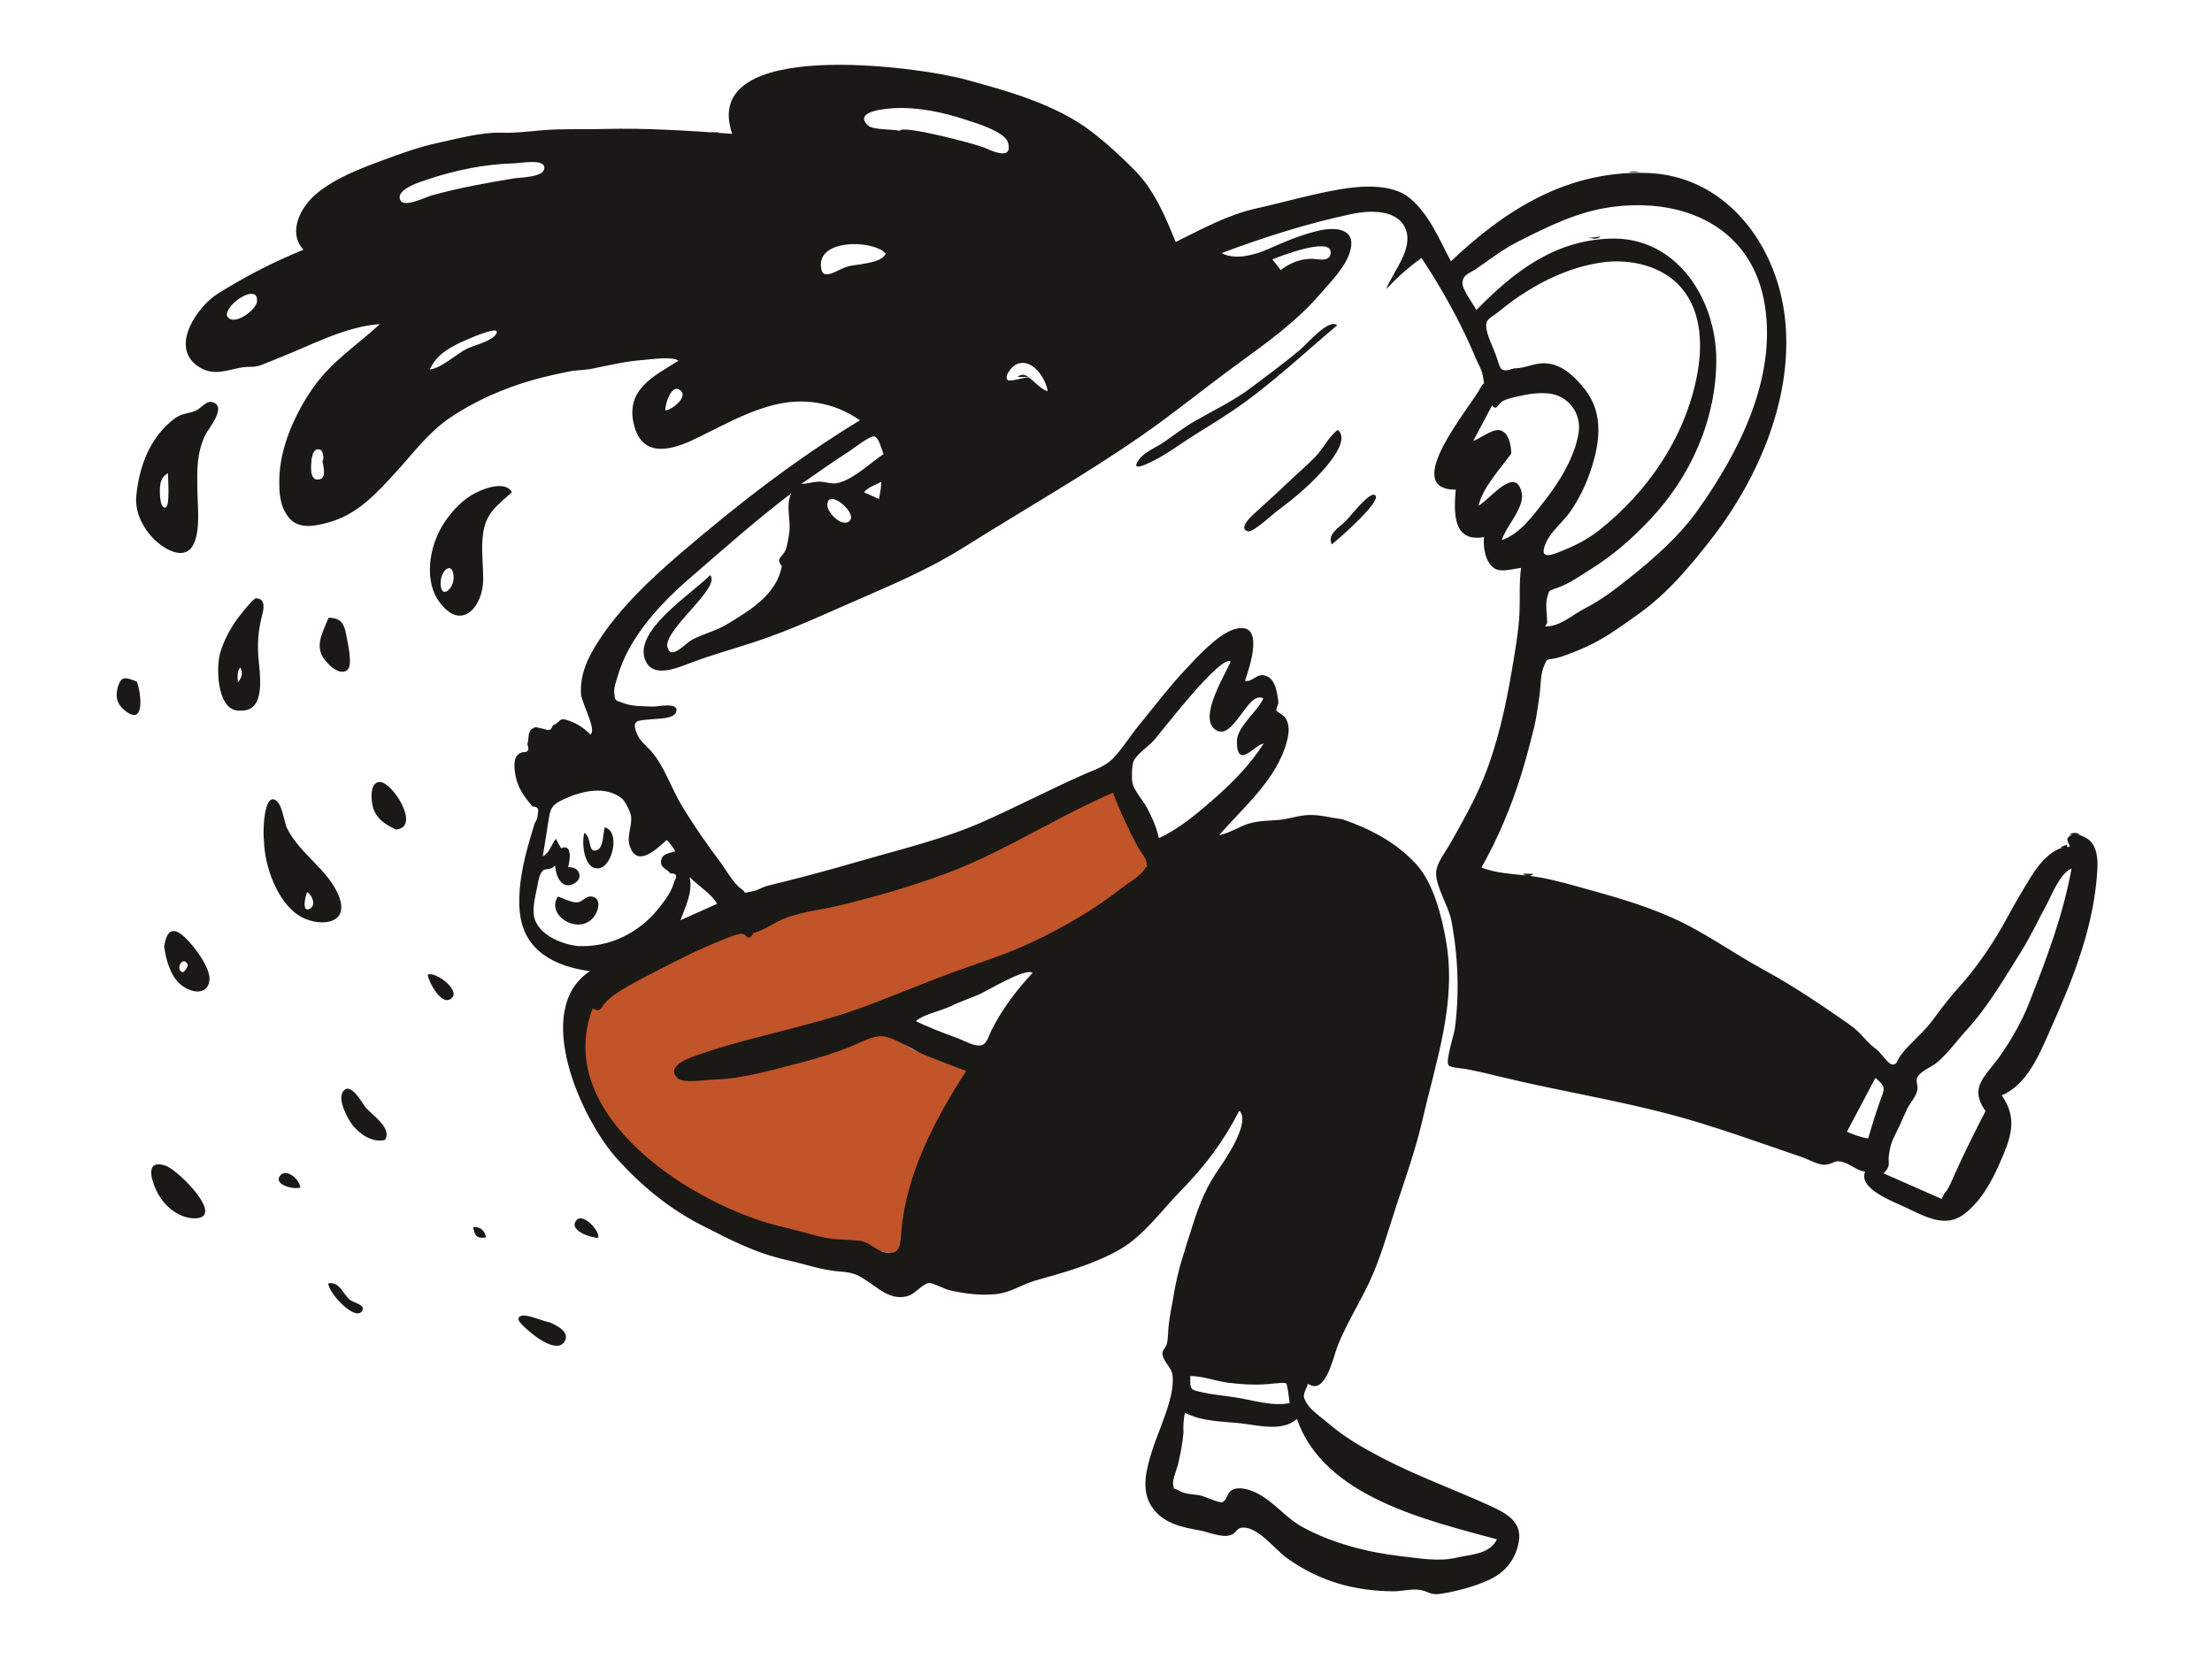
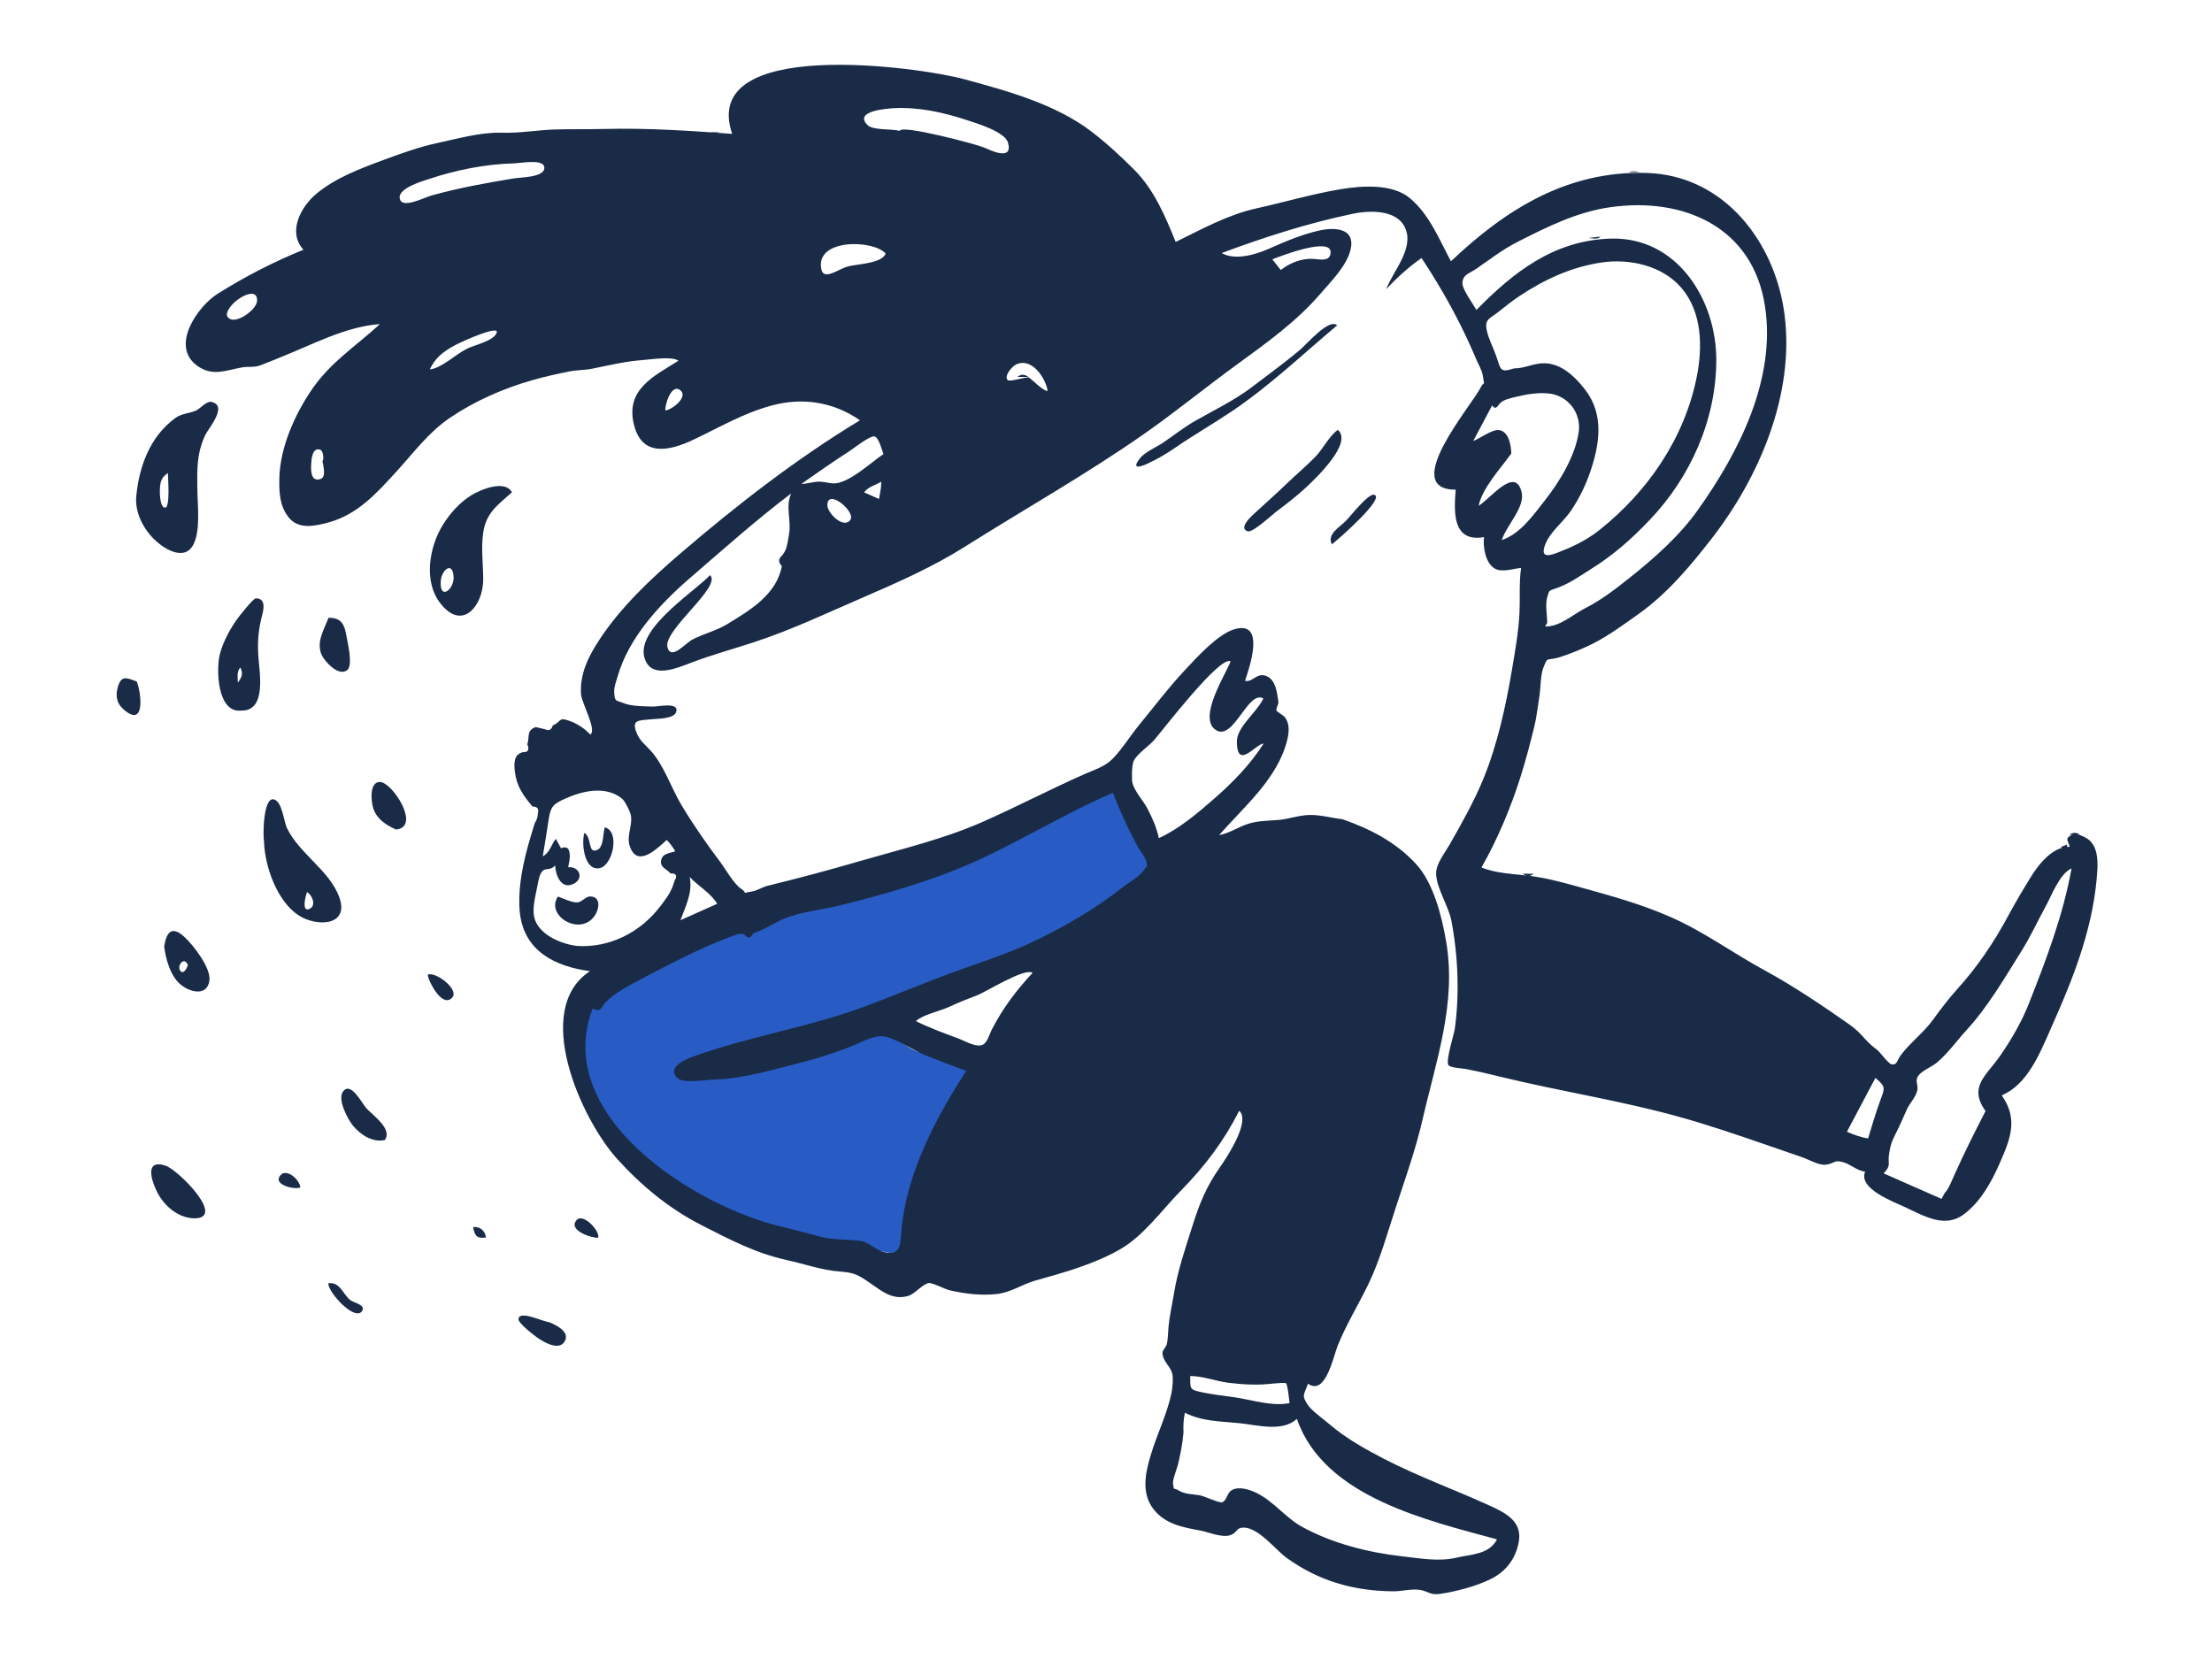
<svg xmlns="http://www.w3.org/2000/svg" width="1024px" height="768px" viewBox="0 0 1024 768" version="1.1">
  <g id="Illustrations/coffee" stroke="none" stroke-width="1" fill="none" fill-rule="evenodd">
-     <path d="M285.204,455.106 C289.873,451.924 299.42,440.534 304.422,437.902 C315.545,432.049 365.097,420.543 366.708,419.863 C369.162,418.828 385.103,415.21 394.391,412.925 C416.2,407.557 494.356,372.889 514.956,364 C517.586,370.92 539.296,401.468 535.572,404.599 C523.31,414.906 501.331,427.74 487.127,435.126 C475.639,441.1 463.471,446.044 451.187,450.08 C437.24,454.664 427.668,459.578 413.768,464.266 C400.093,468.879 416.436,483.306 423.459,486.287 C431.336,489.631 443.537,491.328 451.586,494.226 C437.415,516.251 425.514,542.982 423.133,569.365 C422.56,575.714 417.72,581.535 409.847,579.634 C405.785,578.653 368.301,573.661 362.189,572.267 C321.386,562.962 248.137,514.233 267,464.266 C271.321,466.262 281.187,457.844 285.204,455.106 Z" id="Accent" fill="#C2542A" />
-     <g id="Ink" transform="translate(54, 30)" fill="#1B1915">
+     <path d="M285.204,455.106 C289.873,451.924 299.42,440.534 304.422,437.902 C315.545,432.049 365.097,420.543 366.708,419.863 C369.162,418.828 385.103,415.21 394.391,412.925 C416.2,407.557 494.356,372.889 514.956,364 C517.586,370.92 539.296,401.468 535.572,404.599 C523.31,414.906 501.331,427.74 487.127,435.126 C475.639,441.1 463.471,446.044 451.187,450.08 C437.24,454.664 427.668,459.578 413.768,464.266 C400.093,468.879 416.436,483.306 423.459,486.287 C431.336,489.631 443.537,491.328 451.586,494.226 C437.415,516.251 425.514,542.982 423.133,569.365 C422.56,575.714 417.72,581.535 409.847,579.634 C405.785,578.653 368.301,573.661 362.189,572.267 C321.386,562.962 248.137,514.233 267,464.266 C271.321,466.262 281.187,457.844 285.204,455.106 Z" id="Accent" fill="#285CC4" />
+     <g id="Ink" transform="translate(54, 30)" fill="#192B46">
      <path d="M254.031,160 C257.079,159.743 264.961,153.654 260.825,150.574 C256.653,147.467 253.655,157.88 254.031,160 M95.245,183.353 C96.042,183.212 95.694,178.852 94.44,178.295 C90.48,176.537 90.146,183.144 90.049,184.912 C89.929,187.143 89.649,193.428 94.464,191.705 C97.197,190.727 95.501,185.025 95.245,183.353 M329,203.723 C328.893,207.615 336.756,215.099 339.687,210.61 C342.153,206.838 329.202,195.975 329,203.723 M51,115.944 C53.278,121.756 64.545,113.835 64.964,109.573 C65.823,100.843 50.882,110.136 51,115.944 M144.999,141 C150.246,140.569 157.15,133.898 162.21,131.406 C165.634,129.72 174.951,127.71 175.964,123.881 C176.846,120.554 161.038,127.675 159.688,128.308 C153.487,131.213 147.896,134.525 144.999,141 M538.897,95 C543.079,91.766 548.163,89.68 553.524,89.817 C556.201,89.885 561.786,91.56 561.996,86.93 C562.338,79.402 538.694,88.583 534.999,90.06 C536.299,91.708 537.598,93.354 538.897,95 M277.999,388.387 C274.931,383.292 269.413,380.346 265.263,376 C266.784,383.137 263.355,389.485 260.999,396 C266.667,393.462 272.332,390.925 277.999,388.387 M810.805,497 C812.496,491.341 814.189,485.714 816.166,480.142 C818.378,473.902 819.478,473.363 814.183,469 C809.789,477.305 805.394,485.611 800.999,493.918 C804.128,495.248 807.393,496.542 810.805,497 M355.999,87.365 C350.181,80.807 322.913,80.395 326.287,94.869 C327.465,99.923 334.169,94.554 338.368,93.376 C342.536,92.206 354.338,92.051 355.999,87.365 M354.999,180.215 C354.294,178.541 352.886,172.5 350.796,172.024 C348.76,171.56 340.726,177.896 339.216,178.863 C331.683,183.69 324.34,188.883 316.999,194 C319.81,194 322.362,192.999 325.156,192.978 C328.476,192.949 330.857,194.313 334.094,193.535 C341.049,191.865 349.121,184.158 354.999,180.215 M362.536,30.57 C363.189,27.57 397.281,36.575 401.378,38.224 C403.61,39.121 415.128,45.108 412.653,36.085 C411.244,30.946 397.935,27.028 393.67,25.619 C382.827,22.04 371.395,19.495 359.85,20.085 C357.608,20.199 340.629,21.179 347.719,28.003 C350.162,30.354 358.919,29.613 362.536,30.57 M369.999,442.713 C376.351,445.838 382.836,448.228 389.475,450.672 C392.424,451.757 397.019,454.6 400.272,453.886 C402.937,453.3 403.791,449.242 405.191,446.526 C410.309,436.588 416.421,428.571 423.999,420.377 C420.481,417.811 402.618,429.131 398.198,430.802 C393.773,432.475 389.599,434.16 385.268,436.159 C381.191,438.041 373.146,439.724 369.999,442.713 M482.463,358 C491.72,353.811 500.494,346.383 508.086,339.732 C516.803,332.096 524.618,324.093 530.999,314.211 C527.159,314.407 518.681,326.759 518.586,313.311 C518.537,306.451 527.938,299.694 530.856,293.331 C523.598,289.233 516.945,313.719 508.617,307.784 C500.594,302.065 513.253,282.402 515.692,276.198 C510.986,273.067 484.174,308.113 480.293,312.597 C477.866,315.404 472.126,319.141 470.756,322.415 C469.94,324.365 469.823,330.55 470.218,332.343 C471.039,336.092 475.198,340.582 477.05,344.073 C479.394,348.493 481.435,353.086 482.463,358 M865.155,484.352 C857.15,473.053 865.418,468.125 871.928,458.747 C877.134,451.245 881.923,442.976 885.223,434.598 C893.476,413.645 900.923,394.165 904.999,372 C899.39,374.561 895.883,384.306 893.077,389.441 C889.303,396.345 885.984,403.591 881.79,410.28 C873.942,422.796 866.237,436.148 856.254,446.997 C851.731,451.914 847.902,457.445 842.683,461.875 C840.299,463.899 835.738,465.56 833.981,468.091 C832.323,470.48 834.178,472.007 833.548,474.861 C832.902,477.789 829.94,480.911 828.669,483.73 C827,487.433 825.445,491.145 823.582,494.766 C821.55,498.715 820.995,500.78 820.447,504.639 C819.848,508.859 821.684,509.297 817.999,513.185 C824.677,516.13 831.355,519.074 838.032,522.018 C840.285,523.013 842.539,524.006 844.793,525 C845.268,524.109 845.743,523.219 846.218,522.329 C848.053,520.546 849.741,516.151 850.79,513.796 C855.178,503.972 860.133,494.109 865.155,484.352 M220.32,436.919 C201.359,486.838 267.988,528.87 309.003,538.166 C314.684,539.453 320.228,541.138 325.883,542.521 C332.049,544.028 337.524,543.728 343.679,544.359 C348.575,544.86 350.909,548.644 355.523,549.686 C363.233,551.428 362.762,545.633 363.314,539.425 C365.655,513.1 379.09,487.701 393.309,465.735 C386.814,463.411 380.378,460.875 373.966,458.331 C368.479,456.153 360.078,450.031 354.179,449.707 C349.817,449.469 343.169,453.194 338.932,454.829 C331.876,457.552 324.799,459.871 317.445,461.728 C304.585,464.975 290.275,469.401 276.968,469.736 C273.131,469.833 262.607,471.62 259.847,469.249 C254.583,464.728 261.889,460.96 266.296,459.346 C292.561,449.728 320.448,445.639 346.787,435.778 C360.341,430.703 373.755,425.036 387.394,420.036 C399.151,415.727 411.465,411.912 422.827,406.611 C437.832,399.613 452.901,390.895 465.894,380.624 C468.495,378.569 473.944,375.516 475.726,372.538 C477.296,369.916 477.1,372.531 476.774,369.352 C476.54,367.069 473.746,363.974 472.597,361.817 C468.315,353.774 464.445,345.512 461.192,337 C440.466,345.89 420.748,357.99 400.327,367.49 C379.773,377.053 356.588,383.799 334.599,389.179 C325.24,391.469 314.481,392.193 305.898,396.718 C302.251,398.64 298.646,400.864 294.74,401.976 C293.586,404.189 292.451,404.623 291.332,403.277 C290.631,402.49 289.725,402.158 288.613,402.28 C286.224,402.684 283.787,403.813 281.553,404.68 C270.244,409.064 259.415,414.554 248.679,420.156 C243.59,422.809 238.37,425.423 233.5,428.454 C230.89,430.079 228.551,431.717 226.415,433.948 C223.854,436.623 224.464,438.822 220.32,436.919 M646.979,140.53 C651.771,140.608 656.138,138.012 661.135,138.157 C668.992,138.384 675.212,144.476 679.772,150.351 C688.796,161.975 686.495,175.998 681.962,189.007 C679.793,195.224 676.815,201.192 673.095,206.634 C669.801,211.452 663.912,216.009 661.613,221.373 C657.822,230.22 665.471,226.458 670.155,224.569 C676.043,222.191 681.564,219.236 686.562,215.255 C708.839,197.513 725.785,172.852 731.462,144.53 C734.231,130.712 734.018,114.558 724.392,103.28 C715.592,92.967 700.401,89.598 687.415,91.51 C673.378,93.578 660.656,99.524 649.226,107.177 C645.906,109.401 642.866,111.829 639.749,114.316 C635.659,117.579 633.208,117.664 634.232,122.778 C634.992,126.58 637.062,130.52 638.396,134.168 C640.894,141.001 639.983,142.769 646.979,140.53 M662.256,258.331 L661.286,259.988 C667.97,260.306 674.195,254.41 679.89,251.532 C687.288,247.791 693.857,242.688 700.34,237.535 C711.772,228.446 723.354,218.203 731.863,206.271 C750.94,179.524 768.268,145.613 763.062,111.701 C757.452,75.152 725.484,61.083 691.421,65.921 C676.07,68.101 662.365,74.955 648.627,81.913 C641.702,85.42 635.858,89.971 629.514,94.375 C626.222,96.662 623.218,96.959 623.003,100.957 C622.841,103.97 628.05,110.784 629.458,113.514 C646.707,95.918 665.296,81.361 691.345,80.461 C722.335,79.391 740.66,108.775 740.524,136.913 C740.391,164.508 728.489,191.052 709.516,210.884 C700.894,219.897 692.673,227.129 682.085,233.707 C676.807,236.986 672.914,239.93 667.013,242.107 C662.839,243.648 663.274,242.836 662.209,246.7 C661.304,249.979 662.228,254.926 662.256,258.331 M493.865,633.241 C493.462,638.214 492.451,643.11 491.326,647.96 C490.922,649.702 488.647,655.201 489.046,657.159 C489.705,660.396 488.828,658.315 491.664,660.003 C494.622,661.766 498.066,661.66 501.305,662.195 C503.304,662.526 510.629,665.973 511.861,665.429 C514.015,664.477 513.947,661.121 516.31,659.791 C519.53,657.977 524.275,659.531 527.312,660.95 C535.433,664.737 541.012,672.578 548.869,676.871 C562.823,684.491 579.381,688.71 594.948,690.451 C603.382,691.394 612.012,693.049 620.341,691.073 C626.903,689.516 635.432,689.659 638.999,682.618 C607.298,673.9 558.912,663.231 546.378,626.851 C539.564,633.029 528.177,629.702 519.943,628.849 C510.884,627.911 502.789,628.129 494.504,624 C493.898,627.246 493.713,629.94 493.865,633.241 M213.184,407.923 C228.107,408.824 242.255,401.762 251.438,389.847 C253.699,386.912 256.017,383.917 257.374,380.44 C257.669,379.559 257.962,378.677 258.256,377.796 C259.681,375.363 259.057,374.215 256.386,374.352 C254.881,372.288 251.065,371.594 252.151,367.853 C252.968,365.031 255.985,364.985 258.607,364.097 C257.301,361.903 256.52,360.802 254.651,358.851 C249.794,363.22 240.979,371.796 237.566,361.758 C235.926,356.939 238.812,352.333 238.097,347.685 C237.803,345.762 235.366,340.851 233.953,339.702 C226.43,333.577 215.595,336.112 207.613,339.717 C202.112,342.202 200.928,343.368 200.031,349.064 C199.12,354.856 198.274,360.646 197.263,366.421 C200.564,364.701 201.165,360.985 203.318,358.309 C204.124,359.777 204.931,361.247 205.74,362.715 C206.876,362.078 207.937,362.111 208.921,362.817 C210.514,365.266 209.512,368.898 209.022,371.465 C214.334,370.97 216.579,376.896 211.224,379.296 C205.677,381.782 203.175,375.004 202.987,370.614 C200.917,373.086 198.791,371.763 197.348,373.033 C195.907,374.303 195.339,376.95 194.826,379.849 C193.983,384.612 191.826,391.484 193.822,396.262 C196.785,403.359 206.232,407.052 213.184,407.923 M645.61,179.975 C640.673,186.842 632.254,195.831 630.493,204.127 C635.932,200.936 647.431,185.579 650.393,197.812 C652.094,204.834 643.372,213.201 641.229,220 C649.806,217.178 655.915,208.34 661.267,201.519 C668.091,192.822 675.058,181.358 676.8,170.299 C678.209,161.35 672.001,153.009 662.777,152.132 C658.065,151.684 653.145,152.432 648.593,153.525 C646.517,154.022 643.421,154.64 641.568,155.752 C639.242,157.149 638.924,160.419 636.732,157.699 C633.821,163.186 630.91,168.673 627.999,174.158 C630.896,173.107 636.808,168.645 639.974,169.106 C644.598,169.781 645.548,176.497 645.61,179.975 M183.28,45.644 C170.335,46.026 156.804,48.783 144.549,52.88 C141.506,53.899 128.667,57.521 131.371,62.772 C133.158,66.243 142.793,61.338 145.706,60.52 C158.19,57.015 171.044,54.703 183.831,52.593 C186.927,52.082 197.43,52.133 197.972,48.074 C198.636,43.122 186.936,45.639 183.28,45.644 M535.593,610.466 C528.576,611.323 521.839,611.003 514.816,610.143 C508.905,609.42 502.886,607 497.005,607 C497.005,613.295 496.578,613.335 503.22,614.682 C507.856,615.623 512.558,616.151 517.243,616.807 C525.492,617.96 534.649,621.198 542.999,619.534 C542.797,618.441 542.157,611.064 541.292,610.334 C540.805,609.925 536.301,610.473 535.593,610.466 M422.19,144.677 C424.152,145.927 428.662,150.912 430.999,151 C430.165,145.229 423.726,135.181 416.332,138.747 C414.52,139.622 410.714,143.976 412.436,145.897 C413.355,146.924 419.786,144.684 422.19,144.677 M353.781,196.017 C353.852,195.011 353.925,194.005 353.999,193 C351.286,194.595 347.927,195.35 345.999,197.92 C348.314,198.946 350.627,199.973 352.943,201 C353.222,199.339 353.502,197.678 353.781,196.017 M567.457,349.235 C580.276,353.724 592.028,359.72 601.463,369.897 C609.62,378.698 613.453,394.204 615.444,405.74 C620.37,434.286 610.864,460.745 604.596,488.053 C601.416,501.906 596.669,515.237 592.224,528.732 C588.343,540.516 585.015,552.856 579.658,564.062 C575.116,573.563 569.313,582.93 565.317,592.786 C563.167,598.09 559.682,616.292 551.52,610.576 C549.293,616.399 548.752,615.903 551.132,619.948 C552.856,622.876 558.701,626.942 561.46,629.326 C568.81,635.682 578.12,640.92 586.743,645.37 C602.537,653.522 619.467,659.62 635.732,667.051 C642.923,670.339 650.721,674.222 649.107,683.629 C647.755,691.515 643.193,697.495 636.075,701.003 C629.394,704.298 619.837,706.842 612.486,707.875 C608.125,708.489 607.125,706.674 603.569,706.046 C599.612,705.349 594.994,706.698 590.911,706.663 C572.585,706.503 556.54,701.892 541.73,691.265 C536.438,687.467 528.648,677.165 521.722,677.166 C518.182,677.166 518.929,679.317 515.815,680.579 C511.972,682.135 505.35,679.197 501.572,678.507 C493.523,677.038 485.338,675.546 479.978,668.613 C474.183,661.121 476.243,651.84 478.733,643.52 C481.54,634.141 486.263,624.626 488.27,615.105 C488.759,612.789 489.209,608.472 488.713,606.116 C487.941,602.46 484.25,600.279 484.139,596.32 C484.105,595.116 485.828,593.528 486.13,592.285 C486.795,589.555 486.692,586.723 486.966,583.945 C487.455,578.989 488.585,574.241 489.365,569.343 C491.137,558.198 494.632,548.256 498.015,537.518 C501.297,527.096 504.421,519.34 510.767,510.316 C514.052,505.643 525.042,488.992 519.675,484.2 C512.33,498.628 503.741,509.88 492.5,521.366 C483.902,530.152 475.496,541.962 464.735,548.219 C452.904,555.099 438.446,559.146 425.381,562.784 C419.167,564.513 414.011,568.349 407.312,569.059 C400.052,569.827 392.662,568.921 385.552,567.302 C383.551,566.847 377.778,563.771 375.967,563.967 C373.299,564.257 369.461,569.013 366.533,569.886 C359.406,572.012 354.539,567.951 349.133,564.198 C343.266,560.124 341.491,559.112 334.721,558.621 C326.429,558.022 318.365,555.099 310.209,553.309 C295.869,550.163 283.68,543.787 270.646,537.112 C255.705,529.463 242.925,518.914 231.663,506.452 C215.108,488.131 192.052,437.364 219.096,419.589 C203.175,417.427 188.594,410.475 186.653,392.455 C185.639,383.026 187.548,372.581 189.919,363.492 C191.001,359.342 192.291,355.218 193.527,351.111 C194.458,349.724 194.951,348.207 195.002,346.557 C195.573,344.42 194.75,343.355 192.531,343.365 C188.338,338.462 185.185,334.134 184.338,327.172 C184.071,324.966 183.832,321.584 185.402,319.708 C186.128,318.954 187.005,318.45 188.028,318.197 C190.486,318.338 191.18,317.127 190.112,314.566 C191.305,310.938 189.535,308.111 194.032,306.597 C195.473,306.903 196.908,307.239 198.337,307.602 C200.161,308.433 201.347,307.831 201.899,305.8 C206.135,304.142 204.181,301.691 209.937,303.824 C213.42,305.115 216.734,307.338 219.271,310.046 C222.453,308.003 215.216,295.378 214.975,291.35 C214.402,281.855 218.328,274.005 223.435,266.206 C233.362,251.05 247.218,238.018 260.882,226.292 C287.054,203.836 314.549,182.458 344.101,164.567 C331.91,156.1 317.667,153.805 303.161,157.74 C289.788,161.368 278.948,167.957 266.638,173.72 C255.234,179.057 243.129,181.25 239.493,166.685 C235.419,150.37 248.417,144.313 260.076,136.997 C257.165,134.826 247.581,136.378 243.956,136.635 C235.882,137.206 228.16,139.029 220.314,140.641 C216.551,141.413 213.094,141.239 209.366,141.996 C203.824,143.121 198.037,144.381 192.43,145.984 C179.09,149.799 165.849,155.589 154.322,163.391 C144.359,170.131 137.447,179.648 129.42,188.413 C120.266,198.407 111.494,208.241 97.923,211.899 C91.568,213.613 84.113,215.168 79.608,209.492 C75.416,204.214 75.182,197.853 75.32,191.4 C75.623,177.145 82.509,161.742 90.519,150.094 C99.214,137.45 110.86,130.209 121.863,120.032 C105.959,121.169 90.589,129.552 75.963,135.347 C72.885,136.567 69.778,137.938 66.683,139.066 C63.383,140.27 61.197,139.533 58.035,140.084 C50.82,141.343 44.622,144.384 37.603,139.536 C24.325,130.365 37.628,111.708 46.771,105.983 C59.505,98.01 72.46,91.297 86.489,85.61 C78.894,77.372 85.38,65.616 92.381,59.771 C101.238,52.376 112.517,48.139 123.19,44.18 C131.63,41.049 139.92,38.043 148.688,36.159 C157.906,34.179 168.684,31.153 178.037,31.444 C186.809,31.716 194.587,30.17 203.471,29.923 C210.863,29.718 218.272,29.895 225.663,29.704 C245.549,29.19 265.508,30.531 284.943,31.962 C269.545,-13.067 370.972,0.839 392.611,6.72 C412.276,12.066 434.808,18.267 451.326,30.951 C458.324,36.323 464.97,42.431 471.179,48.698 C480.339,57.946 485.41,70.056 490.255,82.009 C502.545,75.989 514.295,69.428 527.742,66.443 C540.537,63.604 553.644,59.755 566.514,57.61 C576.299,55.978 590.502,54.872 598.737,61.781 C607.681,69.285 612.341,80.964 617.68,90.965 C643.32,66.636 671.919,48.887 708.476,50.067 C744.248,51.223 767.771,82.114 772.108,115.588 C776.885,152.474 760.454,191.016 738.182,219.58 C728.195,232.39 717.861,244.762 704.419,254.319 C697.753,259.056 690.721,264.246 683.412,267.945 C679.767,269.789 675.782,271.455 671.956,272.874 C670.229,273.515 668.451,274.157 666.655,274.592 C661.527,275.836 662.523,274.175 660.616,278.664 C659.069,282.309 659.259,288.58 658.596,292.58 C657.839,297.152 657.389,301.787 656.284,306.297 C654.368,314.114 652.374,321.739 649.975,329.373 C645.433,343.82 639.322,358.381 631.835,371.559 C638.184,374.317 647.075,374.595 653.86,375.431 C661.203,376.334 668.557,378.234 676.185,380.367 C691.469,384.64 705.127,388.248 719.661,394.646 C734.75,401.288 748.198,411.206 762.727,419.1 C776.087,426.359 789.592,435.451 802,444.165 C804.952,446.238 806.78,448.04 809.13,450.666 C811.534,453.348 812.299,453.873 815.172,456.197 C816.468,457.244 820.235,462.529 821.714,462.723 C824.363,463.074 823.956,461.097 826.035,458.337 C830.377,452.575 836.433,448.111 840.744,442.203 C844.34,437.276 848.091,432.288 851.934,428.051 C861.236,417.799 868.943,406.435 875.556,394.145 C878.998,387.746 882.622,381.657 886.36,375.618 C890.081,369.606 896.696,361.671 904.107,362.026 C903.511,358.965 901.618,358.455 904.885,356.583 C906.989,355.377 911.085,357.321 912.707,358.545 C916.999,361.789 917.189,368.081 916.919,372.808 C916.221,384.989 913.673,397.013 910.12,408.531 C905.85,422.377 900.498,434.592 894.657,447.807 C890.007,458.334 884.233,472.255 872.662,477.059 C880.433,488.155 876.701,497.196 871.507,508.976 C867.711,517.588 862.697,526.486 855.06,532.185 C846.452,538.609 837.115,533.159 828.111,528.913 C822.674,526.348 806.045,520.295 809.427,512.402 C805.273,511.848 802.66,508.83 798.879,507.902 C794.876,506.919 795.564,508.544 791.329,509.154 C788.081,509.621 783.224,506.713 780.167,505.672 C775.059,503.935 769.967,502.153 764.867,500.397 C750.512,495.452 736.399,490.584 721.902,486.623 C694.929,479.253 667.623,475.072 640.745,468.491 C635.357,467.172 630,465.899 624.39,464.842 C623.232,464.624 617.221,464.289 616.491,463.049 C615.212,460.876 619.144,448.716 619.481,446.238 C621.697,429.97 620.973,412.162 617.852,396.079 C616.556,389.393 610.767,380.736 610.817,374.21 C610.852,369.832 614.731,365.052 617.009,361.086 C622.643,351.281 628.546,340.687 632.72,330.483 C639.109,314.873 643.023,297.253 645.846,280.535 C647.315,271.819 649.026,262.371 649.426,253.554 C649.732,246.833 649.18,239.784 650.156,232.901 C646.436,233.254 641.173,235.181 637.823,233.118 C633.592,230.515 632.456,223.082 632.996,218.643 C618.51,221.172 618.991,207.434 619.888,196.691 C593.707,196.691 627.236,157.787 631.425,149.433 C633.35,145.592 633.293,149.906 632.443,143.966 C632.07,141.355 630.285,138.461 629.275,136.06 C627.075,130.819 624.696,125.658 622.155,120.573 C616.787,109.833 610.706,99.456 604.069,89.45 C598.095,93.613 592.71,98.541 587.721,103.828 C590.921,95.458 600.7,85.089 596.517,75.585 C592.641,66.775 579.694,67.386 572.048,68.997 C551.271,73.377 531.345,79.757 511.552,87.144 C517.683,90.66 527.07,87.944 533.162,85.256 C540.705,81.926 548.817,78.433 556.947,76.669 C564.037,75.131 573.349,75.656 571.3,85.206 C569.639,92.944 562.071,100.396 557.077,106.182 C546.074,118.929 532.277,128.797 518.725,138.657 C504.157,149.256 490.12,160.772 475.368,171.064 C448.701,189.67 420.028,205.84 392.476,223.207 C378.159,232.231 361.936,239.493 346.409,246.181 C329.329,253.538 312.953,261.415 295.233,267.226 C285.392,270.454 275.638,273.11 265.968,276.783 C259.907,279.084 249.352,283.695 245.347,276.862 C237.214,262.984 266.647,244.733 274.713,236.248 C280.277,241.652 252.838,261.789 254.986,269.657 C256.673,275.84 263.2,267.856 266.352,266.171 C271.445,263.447 277.477,262.078 282.596,258.97 C293.095,252.596 305.543,245.245 307.94,232.068 C306.272,230.308 306.293,228.683 308.003,227.193 C308.764,226.288 309.368,225.294 309.813,224.21 C310.56,222.139 310.86,219.546 311.26,217.35 C312.442,210.861 309.475,204.785 312.248,198.434 C296.067,210.694 280.514,224.543 265.154,237.815 C251.377,249.72 237.001,265.309 231.938,283.073 C231.29,285.349 230.212,287.931 230.33,290.333 C230.56,295.049 231.031,294.032 234.83,295.548 C238.63,297.065 244.163,296.934 248.249,297.095 C250.578,297.185 260.98,294.719 258.912,299.83 C257.72,302.777 250.509,302.666 247.927,302.938 C241.447,303.622 237.933,302.92 241.003,309.944 C242.379,313.092 245.167,315.225 247.354,317.661 C253.441,324.44 256.747,334.837 261.535,342.801 C266.99,351.874 272.987,360.502 279.358,368.952 C281.987,372.438 285.501,378.991 289.146,381.479 C292.549,383.802 288.545,383.61 294.198,382.666 C296.662,382.256 298.895,380.653 301.252,380.079 C315.345,376.646 329.831,372.776 344.405,368.538 C363.047,363.118 382.61,358.495 400.396,350.689 C416.329,343.694 432.144,335.367 448.244,328.283 C452.946,326.216 457.642,324.845 461.296,321.04 C465.707,316.448 469.359,310.436 473.427,305.5 C480.346,297.103 486.723,288.563 494.17,280.606 C499.714,274.685 509.538,263.679 517.359,261.315 C532.22,256.826 524.265,279.461 522.344,285.182 C525.838,285.975 527.674,281.494 531.774,282.783 C536.683,284.327 537.191,290.855 537.805,294.946 C537.968,296.036 536.493,298.073 536.941,299.045 C537.094,299.376 540.297,301.27 540.915,302.148 C543.158,305.337 542.717,309.215 541.867,312.654 C537.469,330.469 521.838,343.477 510.341,356.618 C515.484,355.645 519.297,352.714 524.152,351.261 C528.709,349.898 533.29,349.969 537.883,349.578 C542.692,349.169 547.311,347.369 552.231,347.278 C557.394,347.182 562.337,348.652 567.457,349.235" id="ink-layer" />
      <path d="M23.737,189 C20.902,190.853 20.102,192.671 20.005,196.946 C19.965,198.699 20.086,205.24 22.537,204.993 C24.836,204.762 23.737,191.249 23.737,189 M9.092,199.653 C10.413,185.952 15.425,172.021 27.217,163.484 C30.133,161.373 33.432,161.448 36.628,160.116 C38.549,159.316 41.584,155.596 43.765,156.036 C51.792,157.66 42.518,168.326 41.16,171.132 C36.951,179.825 37.235,187.463 37.361,196.841 C37.457,203.968 38.938,215.983 35.345,222.434 C31.514,229.303 23.207,224.842 18.57,220.777 C12.718,215.644 8.298,207.471 9.092,199.653" id="ink-layer" />
      <path d="M150.01,240.142 C150.01,247.787 156.215,242.611 155.994,237.173 C155.669,229.167 149.72,234.097 150.01,240.142 M182.999,197.876 C176.208,203.984 170.969,207.411 169.66,216.803 C168.669,223.917 169.654,230.963 169.696,238.129 C169.767,250.141 160.067,262.769 149.629,249 C142.015,238.957 144.746,223.165 150.955,213.071 C154.213,207.776 158.864,202.537 164.237,199.237 C168.278,196.753 179.646,191.866 182.999,197.876" id="ink-layer" />
      <path d="M88.151,383 C87.364,384.863 85.515,392.469 89.287,390.749 C92.616,389.229 90.459,384.187 88.151,383 M68.224,359.517 C67.642,356.657 67.879,338.727 72.818,340.072 C76.697,341.126 77.338,350.304 78.918,353.498 C84.803,365.393 98.31,372.8 102.968,385.077 C108.167,398.787 92.448,399.213 84.107,393.661 C74.231,387.087 68.517,370.99 68.224,359.517" id="ink-layer" />
      <path d="M56.117,286 C58.26,283.106 58.477,281.56 57.255,279 C55.693,280.699 55.97,283.127 56.117,286 M57.668,298.945 C46.494,300.196 45.935,279.605 47.848,272.535 C49.372,266.904 52.648,260.854 56.021,256.266 C56.702,255.34 63.162,247.021 64.428,247.001 C69.288,246.924 67.953,252.415 67.428,254.459 C65.777,260.899 65.123,266.281 65.567,273.421 C66.044,281.061 69.662,299.199 57.668,298.945" id="ink-layer" />
      <path d="M565,120.618 C549.023,134.017 533.855,148.523 516.482,160.243 C507.981,165.979 499.094,171.053 490.611,176.882 C486.291,179.851 481.883,182.509 477.09,184.691 C472.856,186.619 470.088,186.87 473.601,182.294 C475.949,179.237 481.212,177.107 484.411,174.934 C489.333,171.587 493.982,167.875 499.16,164.906 C508.288,159.669 517.361,155.441 525.775,149.019 C533.244,143.32 540.949,137.756 548.077,131.699 C551.134,129.102 561.269,117.178 565,120.618" id="ink-layer" />
      <path d="M565.323,169 C572.508,175.146 554.531,191.984 550.431,195.8 C546.108,199.825 541.347,203.415 536.645,206.98 C534.99,208.236 525.96,216.639 523.668,215.961 C519.146,214.622 525.083,209.17 526.627,207.749 C531.62,203.145 536.72,198.677 541.602,193.949 C546.005,189.689 550.773,185.744 555.031,181.346 C558.48,177.783 561.378,171.746 565.323,169" id="ink-layer" />
      <path d="M32.999,416.756 C31.123,412.409 27.764,417.235 29.467,419.406 C31.078,421.461 32.759,417.591 32.999,416.756 M21.999,408.172 C23.005,401.78 25.329,398.228 31.326,403.684 C35.446,407.433 43.734,418.094 42.947,423.906 C41.915,431.529 33.519,429.366 29.166,425.38 C24.705,421.294 22.735,413.84 21.999,408.172" id="ink-layer" />
      <path d="M35.14,533.975 C27.794,533.416 21.527,527.776 18.408,521.167 C15.783,515.609 13.299,506.65 22.52,509.571 C28.53,511.476 51.697,534.871 35.14,533.975" id="ink-layer" />
      <path d="M124.164,497.74 C118.487,499.033 112.872,495.294 109.381,491.078 C107.209,488.452 102.154,479.247 104.701,475.458 C108.251,470.173 113.611,480.796 115.46,482.899 C118.36,486.192 127.844,492.49 124.164,497.74" id="ink-layer" />
      <path d="M129.277,354 C124.827,351.935 120.696,349.449 118.906,344.517 C117.768,341.376 116.812,331.957 121.866,332 C127.712,332.052 141.098,353.057 129.277,354" id="ink-layer" />
      <path d="M98.079,256.003 C104.037,255.895 105.448,259.181 106.276,263.902 C106.839,267.106 109.568,277.983 106.734,280.211 C102.684,283.395 96.241,276.1 94.939,273.236 C92.255,267.34 95.966,261.541 98.079,256.003" id="ink-layer" />
      <path d="M200.458,582.138 C203.359,583.458 209.959,586.385 207.437,590.927 C204.8,595.677 197.229,591.061 194.401,588.985 C193.217,588.116 185.695,582.428 186.01,580.521 C186.673,576.467 197.042,581.757 200.458,582.138" id="ink-layer" />
      <path d="M9.326,285.508 C11.309,290.472 13.54,307.526 3.101,298.317 C-0.085,295.506 -0.565,291.996 0.532,288.137 C2.119,282.545 4.429,283.654 9.326,285.508" id="ink-layer" />
      <path d="M562.538,222 C560.226,217.277 565.933,214.231 568.983,211.187 C570.974,209.199 579.347,198.416 582.092,199.025 C587.739,200.278 565.314,219.894 562.538,222" id="ink-layer" />
      <path d="M98.004,564.086 C103.451,563.212 104.722,569.262 108.231,571.899 C109.736,573.031 114.902,574.025 113.863,576.427 C111.133,582.733 97.737,568.326 98.004,564.086" id="ink-layer" />
      <path d="M144,421.192 C147.744,419.625 158.55,428.043 155.447,431.68 C150.809,437.121 144.264,424.169 144,421.192" id="ink-layer" />
      <path d="M222.917,542.986 C220.188,543.257 208.671,539.637 212.938,534.79 C215.934,531.385 223.896,539.904 222.917,542.986" id="ink-layer" />
      <path d="M85,519.728 C82.291,520.811 72.519,518.583 75.591,514.339 C78.518,510.299 85.004,516.374 85,519.728" id="ink-layer" />
      <path d="M165,538.037 C168.168,537.708 170.456,539.618 171,542.852 C167.038,543.417 165.816,542.475 165,538.037" id="ink-layer" />
      <path d="M577,68.49 C578.338,68.496 579.674,68.504 581,68.51 C579.66,68.502 578.331,68.496 577,68.49" id="ink-layer" />
      <path d="M556,346.996 C553.999,346.998 551.999,347.002 550,347.004 C552.001,347 554.001,346.998 556,346.996" id="ink-layer" />
      <path d="M283.139,21 C283.047,23.002 282.955,25.005 282.861,27 C282.951,24.996 283.045,22.997 283.139,21" id="ink-layer" />
      <path d="M902.806,361 C903.444,363.225 902.51,363.594 900,362.106 C900.934,361.737 901.87,361.369 902.806,361" id="ink-layer" />
      <path d="M846,535.49 C847.004,535.496 848.007,535.504 849,535.51 C847.993,535.504 846.997,535.496 846,535.49" id="ink-layer" />
      <path d="M656,374.525 C654.323,375.803 652.655,375.983 651,374.457 C652.667,374.481 654.333,374.503 656,374.525" id="ink-layer" />
      <path d="M618.564,204 C618.523,205.669 618.48,207.337 618.436,209 C618.477,207.329 618.521,205.664 618.564,204" id="ink-layer" />
      <path d="M705,49.7 C703.333,49.699 701.665,49.697 700,49.695 C701.668,49.071 703.335,49.276 705,49.7" id="ink-layer" />
      <path d="M216,29.353 C214.334,29.451 212.666,29.549 211,29.647 C212.666,29.549 214.334,29.451 216,29.353" id="ink-layer" />
      <path d="M257,29.67 C255.667,29.557 254.332,29.443 253,29.33 C254.332,29.443 255.665,29.557 257,29.67" id="ink-layer" />
      <path d="M279,31.255 C277.667,31.752 276.334,32.046 275,31.262 C276.334,31.26 277.667,31.257 279,31.255" id="ink-layer" />
      <path d="M160,33.993 C158.332,34.332 156.666,34.671 155,35.007 C156.668,34.671 158.334,34.332 160,33.993" id="ink-layer" />
      <path d="M619.568,441 C619.522,442.002 619.476,443.003 619.432,444 C619.479,442.997 619.523,441.998 619.568,441" id="ink-layer" />
      <path d="M68.472,360 C68.492,360.668 68.51,361.336 68.528,362 C68.507,361.33 68.49,360.665 68.472,360" id="ink-layer" />
      <path d="M909,356.412 L904,356.438 C905.663,355.196 907.33,355.354 909,356.412" id="ink-layer" />
      <path d="M567,349.33 C565.665,349.11 564.332,348.89 563,348.67 C564.332,348.89 565.667,349.11 567,349.33" id="ink-layer" />
      <path d="M201,581.987 C199.333,581.663 197.667,581.337 196,581.013 L201,581.987 Z" id="ink-layer" />
      <path d="M537.546,295 C537.515,293.999 537.484,292.998 537.454,292 C537.484,293.001 537.515,294.001 537.546,295" id="ink-layer" />
      <path d="M221,29.684 C220,29.561 218.999,29.439 218,29.316 C218.999,29.439 220,29.561 221,29.684" id="ink-layer" />
      <path d="M385,4.955 C384,4.652 382.999,4.348 382,4.045 C383,4.348 384,4.652 385,4.955" id="ink-layer" />
      <path d="M504,679.439 C504.669,679.48 505.339,679.521 506,679.561 C505.328,679.52 504.663,679.479 504,679.439" id="ink-layer" />
      <path d="M45,142.46 C46.004,142.486 47.008,142.513 48,142.54 C46.991,142.513 45.996,142.486 45,142.46" id="ink-layer" />
      <path d="M716,50.676 C714.333,50.559 712.667,50.442 711,50.324 C712.668,50.442 714.333,50.559 716,50.676" id="ink-layer" />
      <path d="M189,45.994 C186.661,45.998 184.325,46.002 182,46.006 C184.344,46.002 186.672,45.998 189,45.994" id="ink-layer" />
      <path d="M661.452,252 C661.482,253.669 661.515,255.338 661.548,257 C661.518,255.33 661.488,253.664 661.452,252" id="ink-layer" />
      <path d="M539,610.032 C537.662,610.012 536.327,609.99 535,609.968 C536.341,609.986 537.67,610.01 539,610.032" id="ink-layer" />
      <path d="M681,80.194 C683,79.972 684.999,79.75 687,79.528 C685.08,81.226 683.007,80.096 681,80.194" id="ink-layer" />
      <path d="M528,610.556 C526.997,610.518 525.995,610.481 525,610.444 C526.007,610.482 527.003,610.519 528,610.556" id="ink-layer" />
      <path d="M493.424,628 C493.474,629.67 493.525,631.338 493.576,633 C493.527,631.327 493.475,629.664 493.424,628" id="ink-layer" />
      <path d="M646,141.598 C647.334,141.474 648.667,141.35 650,141.227 C648.783,142.165 647.354,141.616 646,141.598" id="ink-layer" />
      <path d="M209,407.633 C210.333,407.879 211.668,408.123 213,408.367 C211.667,408.123 210.333,407.879 209,407.633" id="ink-layer" />
      <path d="M417,144.504 C418.664,143.086 420.331,143.24 422,144.488 C420.333,144.492 418.667,144.498 417,144.504" id="ink-layer" />
      <path d="M354.427,195 C354.475,194.333 354.522,193.666 354.573,193 C354.527,193.668 354.477,194.334 354.427,195" id="ink-layer" />
      <path d="M645.479,176 C645.493,177.336 645.506,178.671 645.521,180 C645.508,178.661 645.494,177.331 645.479,176" id="ink-layer" />
      <path d="M204.284,385.031 C206.478,385.775 210.891,388.022 213.448,387.724 C215.495,387.485 217.182,384.997 219.156,385 C224.471,385.007 223.485,391.151 220.917,394.449 C213.972,403.371 198.453,393.697 204.284,385.031" id="ink-layer" />
      <path d="M225.977,353 C233.225,354.871 229.615,370.814 223.522,371.91 C216.348,373.202 215.098,360.238 216.515,355.552 C220.207,357.746 217.921,365.572 222.574,363.409 C225.533,362.032 225.083,355.666 225.977,353" id="ink-layer" />
    </g>
  </g>
</svg>
